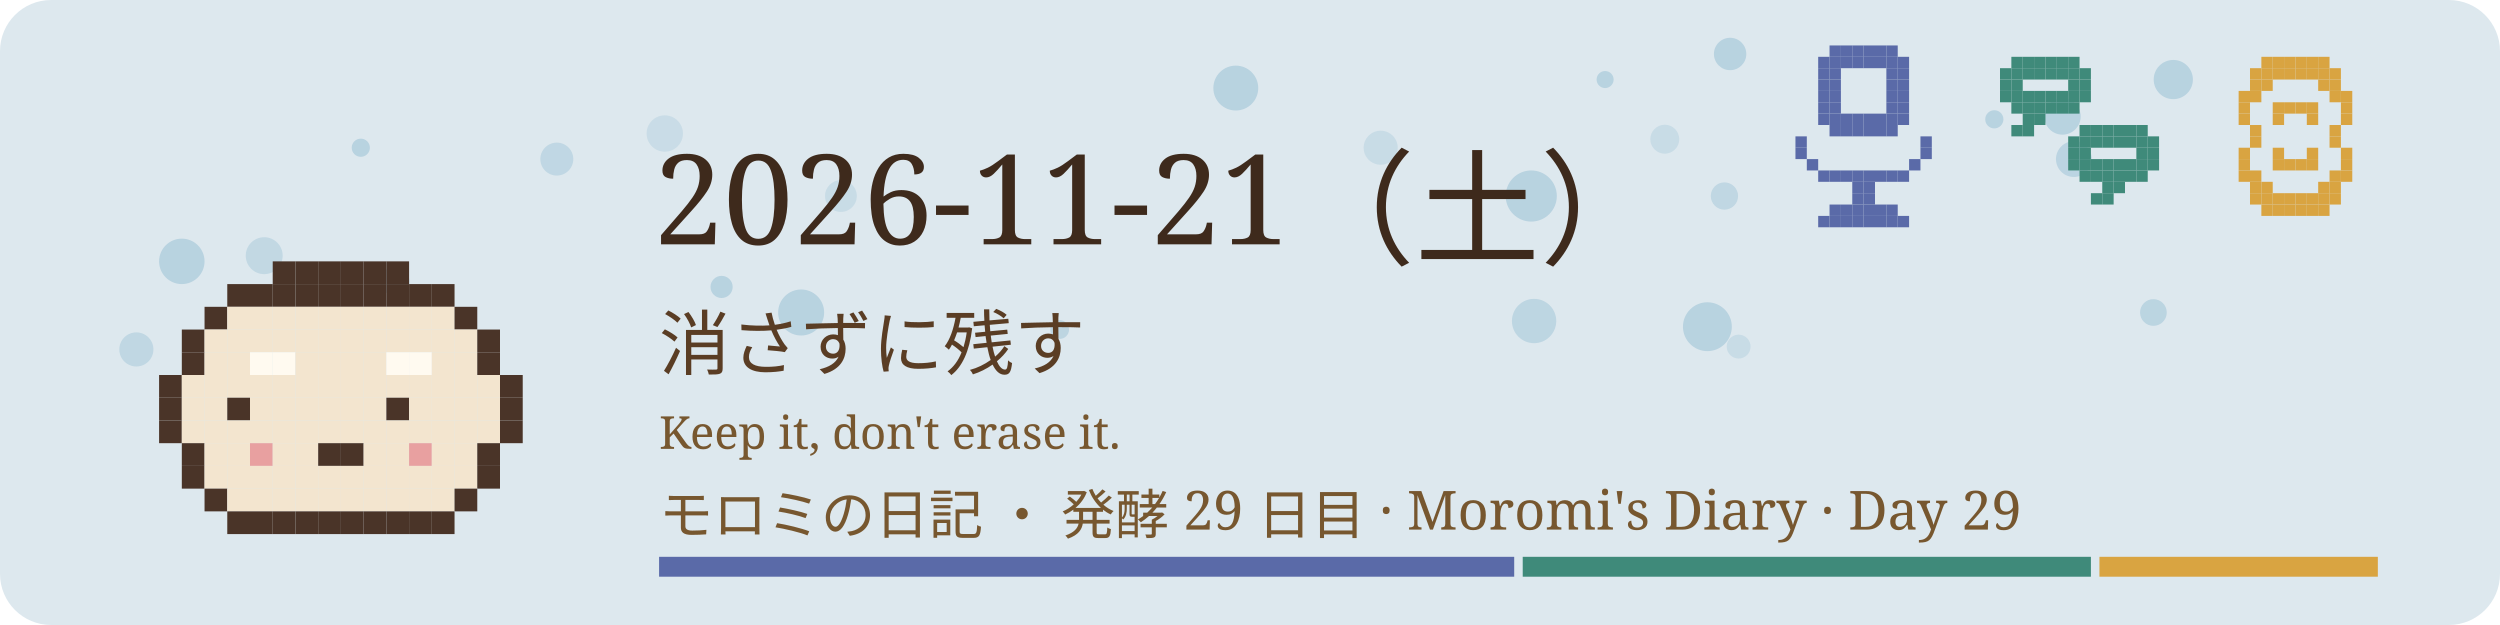
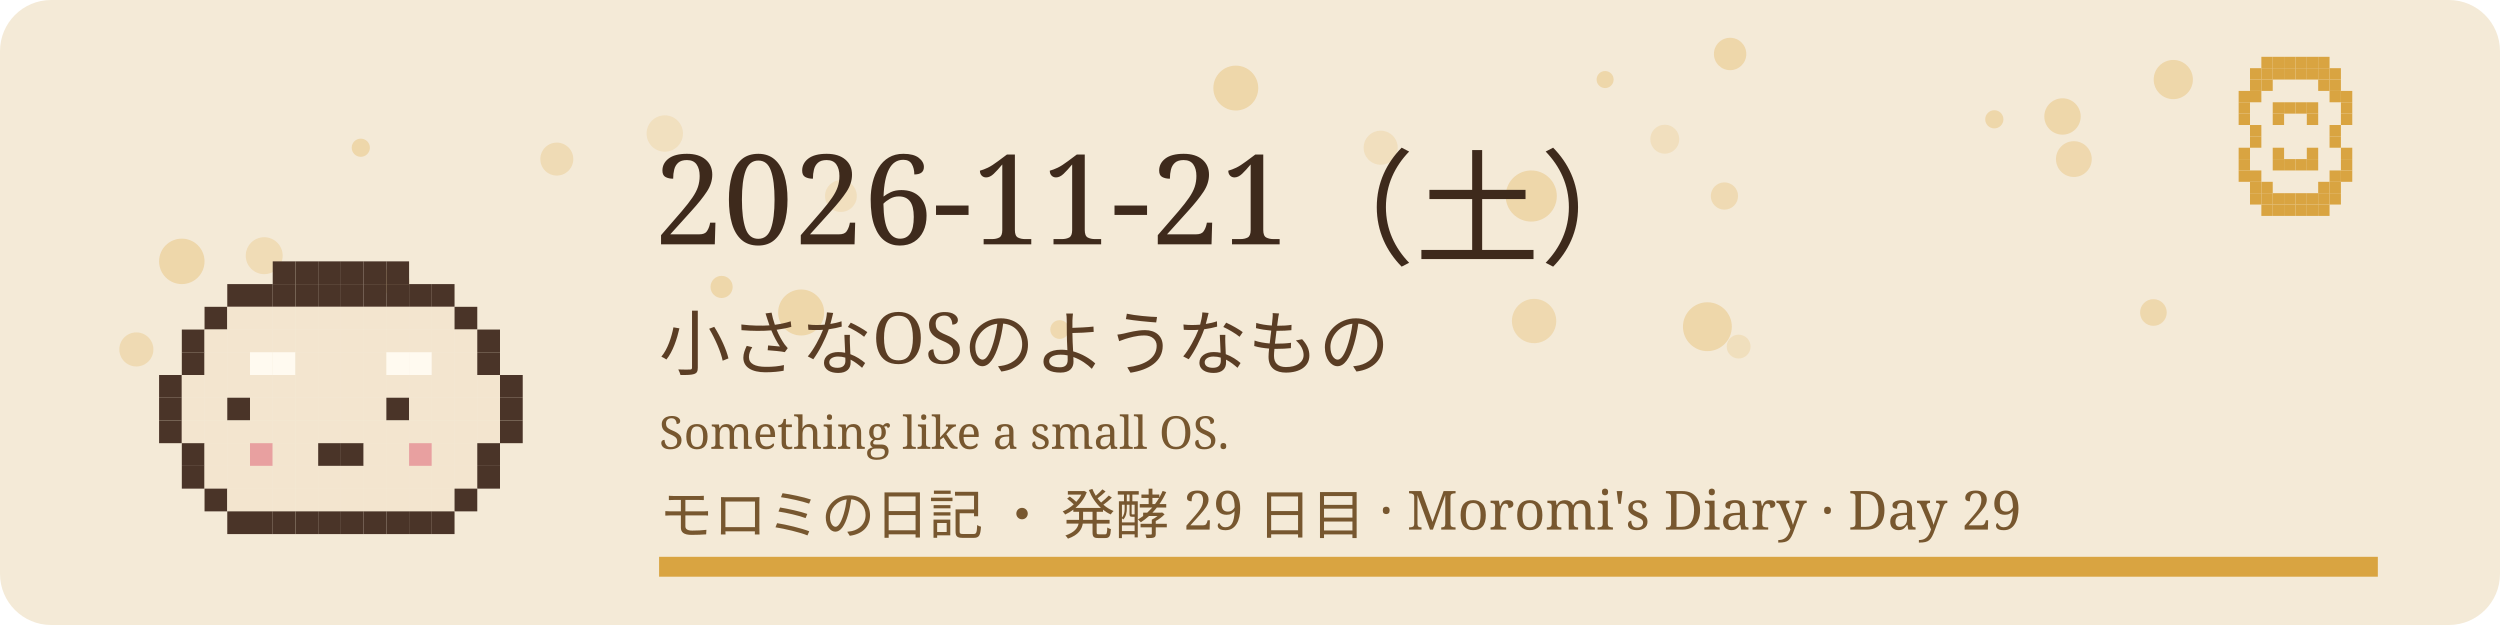
<svg xmlns="http://www.w3.org/2000/svg" width="880" height="220" viewBox="0 0 880 220">
-   <rect width="880" height="220" rx="18" fill="#dde8ee" />
-   <circle cx="758" cy="110" r="4.7" fill="#93bdd2" opacity="0.46" />
-   <circle cx="196" cy="56" r="5.8" fill="#93bdd2" opacity="0.39" />
-   <circle cx="540" cy="113" r="7.8" fill="#93bdd2" opacity="0.43" />
-   <circle cx="607" cy="69" r="4.8" fill="#93bdd2" opacity="0.40" />
-   <circle cx="612" cy="122" r="4.2" fill="#93bdd2" opacity="0.29" />
-   <circle cx="127" cy="52" r="3.2" fill="#93bdd2" opacity="0.50" />
-   <circle cx="435" cy="31" r="7.9" fill="#93bdd2" opacity="0.50" />
-   <circle cx="565" cy="28" r="3.0" fill="#93bdd2" opacity="0.50" />
-   <circle cx="296" cy="69" r="5.6" fill="#93bdd2" opacity="0.28" />
-   <circle cx="48" cy="123" r="6.0" fill="#93bdd2" opacity="0.40" />
-   <circle cx="765" cy="28" r="6.9" fill="#93bdd2" opacity="0.50" />
-   <circle cx="601" cy="115" r="8.6" fill="#93bdd2" opacity="0.50" />
-   <circle cx="373" cy="116" r="3.3" fill="#93bdd2" opacity="0.44" />
-   <circle cx="586" cy="49" r="5.1" fill="#93bdd2" opacity="0.28" />
-   <circle cx="730" cy="56" r="6.3" fill="#93bdd2" opacity="0.45" />
-   <circle cx="139" cy="99" r="5.1" fill="#93bdd2" opacity="0.50" />
-   <circle cx="702" cy="42" r="3.2" fill="#93bdd2" opacity="0.50" />
-   <circle cx="282" cy="110" r="8.1" fill="#93bdd2" opacity="0.50" />
-   <circle cx="64" cy="92" r="8.0" fill="#93bdd2" opacity="0.50" />
-   <circle cx="93" cy="90" r="6.5" fill="#93bdd2" opacity="0.37" />
-   <circle cx="254" cy="101" r="3.9" fill="#93bdd2" opacity="0.50" />
-   <circle cx="486" cy="52" r="6.0" fill="#93bdd2" opacity="0.28" />
-   <circle cx="234" cy="47" r="6.4" fill="#93bdd2" opacity="0.27" />
-   <circle cx="539" cy="69" r="9.0" fill="#93bdd2" opacity="0.50" />
-   <circle cx="726" cy="41" r="6.4" fill="#93bdd2" opacity="0.50" />
-   <circle cx="609" cy="19" r="5.7" fill="#93bdd2" opacity="0.50" />
-   <rect x="644" y="16" width="4" height="4" fill="#5a6aa8" />
-   <rect x="648" y="16" width="4" height="4" fill="#5a6aa8" />
-   <rect x="652" y="16" width="4" height="4" fill="#5a6aa8" />
-   <rect x="656" y="16" width="4" height="4" fill="#5a6aa8" />
-   <rect x="660" y="16" width="4" height="4" fill="#5a6aa8" />
-   <rect x="664" y="16" width="4" height="4" fill="#5a6aa8" />
-   <rect x="640" y="20" width="4" height="4" fill="#5a6aa8" />
-   <rect x="644" y="20" width="4" height="4" fill="#5a6aa8" />
-   <rect x="648" y="20" width="4" height="4" fill="#5a6aa8" />
-   <rect x="652" y="20" width="4" height="4" fill="#5a6aa8" />
-   <rect x="656" y="20" width="4" height="4" fill="#5a6aa8" />
-   <rect x="660" y="20" width="4" height="4" fill="#5a6aa8" />
-   <rect x="664" y="20" width="4" height="4" fill="#5a6aa8" />
-   <rect x="668" y="20" width="4" height="4" fill="#5a6aa8" />
-   <rect x="640" y="24" width="4" height="4" fill="#5a6aa8" />
-   <rect x="644" y="24" width="4" height="4" fill="#5a6aa8" />
-   <rect x="664" y="24" width="4" height="4" fill="#5a6aa8" />
-   <rect x="668" y="24" width="4" height="4" fill="#5a6aa8" />
-   <rect x="640" y="28" width="4" height="4" fill="#5a6aa8" />
-   <rect x="644" y="28" width="4" height="4" fill="#5a6aa8" />
-   <rect x="664" y="28" width="4" height="4" fill="#5a6aa8" />
-   <rect x="668" y="28" width="4" height="4" fill="#5a6aa8" />
-   <rect x="640" y="32" width="4" height="4" fill="#5a6aa8" />
-   <rect x="644" y="32" width="4" height="4" fill="#5a6aa8" />
-   <rect x="664" y="32" width="4" height="4" fill="#5a6aa8" />
-   <rect x="668" y="32" width="4" height="4" fill="#5a6aa8" />
-   <rect x="640" y="36" width="4" height="4" fill="#5a6aa8" />
-   <rect x="644" y="36" width="4" height="4" fill="#5a6aa8" />
-   <rect x="664" y="36" width="4" height="4" fill="#5a6aa8" />
-   <rect x="668" y="36" width="4" height="4" fill="#5a6aa8" />
-   <rect x="640" y="40" width="4" height="4" fill="#5a6aa8" />
-   <rect x="644" y="40" width="4" height="4" fill="#5a6aa8" />
-   <rect x="648" y="40" width="4" height="4" fill="#5a6aa8" />
-   <rect x="652" y="40" width="4" height="4" fill="#5a6aa8" />
-   <rect x="656" y="40" width="4" height="4" fill="#5a6aa8" />
-   <rect x="660" y="40" width="4" height="4" fill="#5a6aa8" />
-   <rect x="664" y="40" width="4" height="4" fill="#5a6aa8" />
-   <rect x="668" y="40" width="4" height="4" fill="#5a6aa8" />
-   <rect x="644" y="44" width="4" height="4" fill="#5a6aa8" />
-   <rect x="648" y="44" width="4" height="4" fill="#5a6aa8" />
-   <rect x="652" y="44" width="4" height="4" fill="#5a6aa8" />
-   <rect x="656" y="44" width="4" height="4" fill="#5a6aa8" />
-   <rect x="660" y="44" width="4" height="4" fill="#5a6aa8" />
-   <rect x="664" y="44" width="4" height="4" fill="#5a6aa8" />
-   <rect x="632" y="48" width="4" height="4" fill="#5a6aa8" />
-   <rect x="676" y="48" width="4" height="4" fill="#5a6aa8" />
-   <rect x="632" y="52" width="4" height="4" fill="#5a6aa8" />
-   <rect x="676" y="52" width="4" height="4" fill="#5a6aa8" />
-   <rect x="636" y="56" width="4" height="4" fill="#5a6aa8" />
-   <rect x="672" y="56" width="4" height="4" fill="#5a6aa8" />
-   <rect x="640" y="60" width="4" height="4" fill="#5a6aa8" />
-   <rect x="644" y="60" width="4" height="4" fill="#5a6aa8" />
-   <rect x="648" y="60" width="4" height="4" fill="#5a6aa8" />
-   <rect x="652" y="60" width="4" height="4" fill="#5a6aa8" />
-   <rect x="656" y="60" width="4" height="4" fill="#5a6aa8" />
-   <rect x="660" y="60" width="4" height="4" fill="#5a6aa8" />
-   <rect x="664" y="60" width="4" height="4" fill="#5a6aa8" />
-   <rect x="668" y="60" width="4" height="4" fill="#5a6aa8" />
-   <rect x="652" y="64" width="4" height="4" fill="#5a6aa8" />
-   <rect x="656" y="64" width="4" height="4" fill="#5a6aa8" />
-   <rect x="652" y="68" width="4" height="4" fill="#5a6aa8" />
-   <rect x="656" y="68" width="4" height="4" fill="#5a6aa8" />
-   <rect x="644" y="72" width="4" height="4" fill="#5a6aa8" />
-   <rect x="648" y="72" width="4" height="4" fill="#5a6aa8" />
-   <rect x="652" y="72" width="4" height="4" fill="#5a6aa8" />
-   <rect x="656" y="72" width="4" height="4" fill="#5a6aa8" />
-   <rect x="660" y="72" width="4" height="4" fill="#5a6aa8" />
-   <rect x="664" y="72" width="4" height="4" fill="#5a6aa8" />
-   <rect x="640" y="76" width="4" height="4" fill="#5a6aa8" />
-   <rect x="644" y="76" width="4" height="4" fill="#5a6aa8" />
-   <rect x="648" y="76" width="4" height="4" fill="#5a6aa8" />
-   <rect x="652" y="76" width="4" height="4" fill="#5a6aa8" />
-   <rect x="656" y="76" width="4" height="4" fill="#5a6aa8" />
-   <rect x="660" y="76" width="4" height="4" fill="#5a6aa8" />
-   <rect x="664" y="76" width="4" height="4" fill="#5a6aa8" />
-   <rect x="668" y="76" width="4" height="4" fill="#5a6aa8" />
-   <rect x="708" y="20" width="4" height="4" fill="#3f8a7a" />
-   <rect x="712" y="20" width="4" height="4" fill="#3f8a7a" />
-   <rect x="716" y="20" width="4" height="4" fill="#3f8a7a" />
-   <rect x="720" y="20" width="4" height="4" fill="#3f8a7a" />
-   <rect x="724" y="20" width="4" height="4" fill="#3f8a7a" />
-   <rect x="728" y="20" width="4" height="4" fill="#3f8a7a" />
-   <rect x="704" y="24" width="4" height="4" fill="#3f8a7a" />
-   <rect x="708" y="24" width="4" height="4" fill="#3f8a7a" />
-   <rect x="712" y="24" width="4" height="4" fill="#3f8a7a" />
-   <rect x="716" y="24" width="4" height="4" fill="#3f8a7a" />
-   <rect x="720" y="24" width="4" height="4" fill="#3f8a7a" />
-   <rect x="724" y="24" width="4" height="4" fill="#3f8a7a" />
-   <rect x="728" y="24" width="4" height="4" fill="#3f8a7a" />
-   <rect x="732" y="24" width="4" height="4" fill="#3f8a7a" />
-   <rect x="704" y="28" width="4" height="4" fill="#3f8a7a" />
-   <rect x="708" y="28" width="4" height="4" fill="#3f8a7a" />
-   <rect x="728" y="28" width="4" height="4" fill="#3f8a7a" />
-   <rect x="732" y="28" width="4" height="4" fill="#3f8a7a" />
-   <rect x="704" y="32" width="4" height="4" fill="#3f8a7a" />
-   <rect x="708" y="32" width="4" height="4" fill="#3f8a7a" />
-   <rect x="712" y="32" width="4" height="4" fill="#3f8a7a" />
-   <rect x="716" y="32" width="4" height="4" fill="#3f8a7a" />
-   <rect x="720" y="32" width="4" height="4" fill="#3f8a7a" />
-   <rect x="724" y="32" width="4" height="4" fill="#3f8a7a" />
-   <rect x="728" y="32" width="4" height="4" fill="#3f8a7a" />
-   <rect x="732" y="32" width="4" height="4" fill="#3f8a7a" />
-   <rect x="708" y="36" width="4" height="4" fill="#3f8a7a" />
-   <rect x="712" y="36" width="4" height="4" fill="#3f8a7a" />
-   <rect x="716" y="36" width="4" height="4" fill="#3f8a7a" />
-   <rect x="720" y="36" width="4" height="4" fill="#3f8a7a" />
-   <rect x="724" y="36" width="4" height="4" fill="#3f8a7a" />
-   <rect x="728" y="36" width="4" height="4" fill="#3f8a7a" />
-   <rect x="712" y="40" width="4" height="4" fill="#3f8a7a" />
-   <rect x="716" y="40" width="4" height="4" fill="#3f8a7a" />
-   <rect x="708" y="44" width="4" height="4" fill="#3f8a7a" />
-   <rect x="712" y="44" width="4" height="4" fill="#3f8a7a" />
-   <rect x="732" y="44" width="4" height="4" fill="#3f8a7a" />
-   <rect x="736" y="44" width="4" height="4" fill="#3f8a7a" />
-   <rect x="740" y="44" width="4" height="4" fill="#3f8a7a" />
-   <rect x="744" y="44" width="4" height="4" fill="#3f8a7a" />
-   <rect x="748" y="44" width="4" height="4" fill="#3f8a7a" />
-   <rect x="752" y="44" width="4" height="4" fill="#3f8a7a" />
-   <rect x="728" y="48" width="4" height="4" fill="#3f8a7a" />
-   <rect x="732" y="48" width="4" height="4" fill="#3f8a7a" />
-   <rect x="736" y="48" width="4" height="4" fill="#3f8a7a" />
-   <rect x="740" y="48" width="4" height="4" fill="#3f8a7a" />
-   <rect x="744" y="48" width="4" height="4" fill="#3f8a7a" />
-   <rect x="748" y="48" width="4" height="4" fill="#3f8a7a" />
-   <rect x="752" y="48" width="4" height="4" fill="#3f8a7a" />
-   <rect x="756" y="48" width="4" height="4" fill="#3f8a7a" />
-   <rect x="728" y="52" width="4" height="4" fill="#3f8a7a" />
-   <rect x="732" y="52" width="4" height="4" fill="#3f8a7a" />
-   <rect x="752" y="52" width="4" height="4" fill="#3f8a7a" />
-   <rect x="756" y="52" width="4" height="4" fill="#3f8a7a" />
-   <rect x="728" y="56" width="4" height="4" fill="#3f8a7a" />
-   <rect x="732" y="56" width="4" height="4" fill="#3f8a7a" />
-   <rect x="736" y="56" width="4" height="4" fill="#3f8a7a" />
-   <rect x="740" y="56" width="4" height="4" fill="#3f8a7a" />
-   <rect x="744" y="56" width="4" height="4" fill="#3f8a7a" />
-   <rect x="748" y="56" width="4" height="4" fill="#3f8a7a" />
-   <rect x="752" y="56" width="4" height="4" fill="#3f8a7a" />
-   <rect x="756" y="56" width="4" height="4" fill="#3f8a7a" />
-   <rect x="732" y="60" width="4" height="4" fill="#3f8a7a" />
-   <rect x="736" y="60" width="4" height="4" fill="#3f8a7a" />
-   <rect x="740" y="60" width="4" height="4" fill="#3f8a7a" />
-   <rect x="744" y="60" width="4" height="4" fill="#3f8a7a" />
-   <rect x="748" y="60" width="4" height="4" fill="#3f8a7a" />
-   <rect x="752" y="60" width="4" height="4" fill="#3f8a7a" />
-   <rect x="740" y="64" width="4" height="4" fill="#3f8a7a" />
-   <rect x="744" y="64" width="4" height="4" fill="#3f8a7a" />
-   <rect x="736" y="68" width="4" height="4" fill="#3f8a7a" />
-   <rect x="740" y="68" width="4" height="4" fill="#3f8a7a" />
+   <rect width="880" height="220" rx="18" fill="#f4ead7" />
+   <circle cx="758" cy="110" r="4.7" fill="#e8c37d" opacity="0.46" />
+   <circle cx="196" cy="56" r="5.8" fill="#e8c37d" opacity="0.39" />
+   <circle cx="540" cy="113" r="7.8" fill="#e8c37d" opacity="0.43" />
+   <circle cx="607" cy="69" r="4.8" fill="#e8c37d" opacity="0.40" />
+   <circle cx="612" cy="122" r="4.2" fill="#e8c37d" opacity="0.29" />
+   <circle cx="127" cy="52" r="3.2" fill="#e8c37d" opacity="0.50" />
+   <circle cx="435" cy="31" r="7.9" fill="#e8c37d" opacity="0.50" />
+   <circle cx="565" cy="28" r="3.0" fill="#e8c37d" opacity="0.50" />
+   <circle cx="296" cy="69" r="5.6" fill="#e8c37d" opacity="0.28" />
+   <circle cx="48" cy="123" r="6.0" fill="#e8c37d" opacity="0.40" />
+   <circle cx="765" cy="28" r="6.9" fill="#e8c37d" opacity="0.50" />
+   <circle cx="601" cy="115" r="8.6" fill="#e8c37d" opacity="0.50" />
+   <circle cx="373" cy="116" r="3.3" fill="#e8c37d" opacity="0.44" />
+   <circle cx="586" cy="49" r="5.1" fill="#e8c37d" opacity="0.28" />
+   <circle cx="730" cy="56" r="6.3" fill="#e8c37d" opacity="0.45" />
+   <circle cx="139" cy="99" r="5.1" fill="#e8c37d" opacity="0.50" />
+   <circle cx="702" cy="42" r="3.2" fill="#e8c37d" opacity="0.50" />
+   <circle cx="282" cy="110" r="8.1" fill="#e8c37d" opacity="0.50" />
+   <circle cx="64" cy="92" r="8.0" fill="#e8c37d" opacity="0.50" />
+   <circle cx="93" cy="90" r="6.5" fill="#e8c37d" opacity="0.37" />
+   <circle cx="254" cy="101" r="3.9" fill="#e8c37d" opacity="0.50" />
+   <circle cx="486" cy="52" r="6.0" fill="#e8c37d" opacity="0.28" />
+   <circle cx="234" cy="47" r="6.4" fill="#e8c37d" opacity="0.27" />
+   <circle cx="539" cy="69" r="9.0" fill="#e8c37d" opacity="0.50" />
+   <circle cx="726" cy="41" r="6.4" fill="#e8c37d" opacity="0.50" />
+   <circle cx="609" cy="19" r="5.7" fill="#e8c37d" opacity="0.50" />
  <rect x="796" y="20" width="4" height="4" fill="#d9a441" />
  <rect x="800" y="20" width="4" height="4" fill="#d9a441" />
  <rect x="804" y="20" width="4" height="4" fill="#d9a441" />
  <rect x="808" y="20" width="4" height="4" fill="#d9a441" />
  <rect x="812" y="20" width="4" height="4" fill="#d9a441" />
  <rect x="816" y="20" width="4" height="4" fill="#d9a441" />
  <rect x="792" y="24" width="4" height="4" fill="#d9a441" />
  <rect x="796" y="24" width="4" height="4" fill="#d9a441" />
  <rect x="800" y="24" width="4" height="4" fill="#d9a441" />
  <rect x="804" y="24" width="4" height="4" fill="#d9a441" />
  <rect x="808" y="24" width="4" height="4" fill="#d9a441" />
  <rect x="812" y="24" width="4" height="4" fill="#d9a441" />
  <rect x="816" y="24" width="4" height="4" fill="#d9a441" />
  <rect x="820" y="24" width="4" height="4" fill="#d9a441" />
  <rect x="792" y="28" width="4" height="4" fill="#d9a441" />
  <rect x="796" y="28" width="4" height="4" fill="#d9a441" />
  <rect x="816" y="28" width="4" height="4" fill="#d9a441" />
  <rect x="820" y="28" width="4" height="4" fill="#d9a441" />
  <rect x="788" y="32" width="4" height="4" fill="#d9a441" />
  <rect x="792" y="32" width="4" height="4" fill="#d9a441" />
  <rect x="820" y="32" width="4" height="4" fill="#d9a441" />
  <rect x="824" y="32" width="4" height="4" fill="#d9a441" />
  <rect x="788" y="36" width="4" height="4" fill="#d9a441" />
  <rect x="800" y="36" width="4" height="4" fill="#d9a441" />
  <rect x="804" y="36" width="4" height="4" fill="#d9a441" />
  <rect x="808" y="36" width="4" height="4" fill="#d9a441" />
  <rect x="812" y="36" width="4" height="4" fill="#d9a441" />
  <rect x="824" y="36" width="4" height="4" fill="#d9a441" />
  <rect x="788" y="40" width="4" height="4" fill="#d9a441" />
  <rect x="800" y="40" width="4" height="4" fill="#d9a441" />
  <rect x="812" y="40" width="4" height="4" fill="#d9a441" />
  <rect x="824" y="40" width="4" height="4" fill="#d9a441" />
  <rect x="792" y="44" width="4" height="4" fill="#d9a441" />
  <rect x="820" y="44" width="4" height="4" fill="#d9a441" />
  <rect x="792" y="48" width="4" height="4" fill="#d9a441" />
  <rect x="820" y="48" width="4" height="4" fill="#d9a441" />
  <rect x="788" y="52" width="4" height="4" fill="#d9a441" />
  <rect x="800" y="52" width="4" height="4" fill="#d9a441" />
  <rect x="812" y="52" width="4" height="4" fill="#d9a441" />
  <rect x="824" y="52" width="4" height="4" fill="#d9a441" />
  <rect x="788" y="56" width="4" height="4" fill="#d9a441" />
  <rect x="800" y="56" width="4" height="4" fill="#d9a441" />
  <rect x="804" y="56" width="4" height="4" fill="#d9a441" />
  <rect x="808" y="56" width="4" height="4" fill="#d9a441" />
  <rect x="812" y="56" width="4" height="4" fill="#d9a441" />
  <rect x="824" y="56" width="4" height="4" fill="#d9a441" />
  <rect x="788" y="60" width="4" height="4" fill="#d9a441" />
  <rect x="792" y="60" width="4" height="4" fill="#d9a441" />
  <rect x="820" y="60" width="4" height="4" fill="#d9a441" />
  <rect x="824" y="60" width="4" height="4" fill="#d9a441" />
  <rect x="792" y="64" width="4" height="4" fill="#d9a441" />
  <rect x="796" y="64" width="4" height="4" fill="#d9a441" />
  <rect x="816" y="64" width="4" height="4" fill="#d9a441" />
  <rect x="820" y="64" width="4" height="4" fill="#d9a441" />
  <rect x="792" y="68" width="4" height="4" fill="#d9a441" />
  <rect x="796" y="68" width="4" height="4" fill="#d9a441" />
  <rect x="800" y="68" width="4" height="4" fill="#d9a441" />
  <rect x="804" y="68" width="4" height="4" fill="#d9a441" />
  <rect x="808" y="68" width="4" height="4" fill="#d9a441" />
  <rect x="812" y="68" width="4" height="4" fill="#d9a441" />
  <rect x="816" y="68" width="4" height="4" fill="#d9a441" />
  <rect x="820" y="68" width="4" height="4" fill="#d9a441" />
  <rect x="796" y="72" width="4" height="4" fill="#d9a441" />
  <rect x="800" y="72" width="4" height="4" fill="#d9a441" />
  <rect x="804" y="72" width="4" height="4" fill="#d9a441" />
  <rect x="808" y="72" width="4" height="4" fill="#d9a441" />
  <rect x="812" y="72" width="4" height="4" fill="#d9a441" />
  <rect x="816" y="72" width="4" height="4" fill="#d9a441" />
  <rect x="96" y="92" width="8" height="8" fill="#4a3428" />
  <rect x="104" y="92" width="8" height="8" fill="#4a3428" />
  <rect x="112" y="92" width="8" height="8" fill="#4a3428" />
  <rect x="120" y="92" width="8" height="8" fill="#4a3428" />
  <rect x="128" y="92" width="8" height="8" fill="#4a3428" />
  <rect x="136" y="92" width="8" height="8" fill="#4a3428" />
  <rect x="80" y="100" width="8" height="8" fill="#4a3428" />
  <rect x="88" y="100" width="8" height="8" fill="#4a3428" />
  <rect x="96" y="100" width="8" height="8" fill="#4a3428" />
  <rect x="104" y="100" width="8" height="8" fill="#4a3428" />
  <rect x="112" y="100" width="8" height="8" fill="#4a3428" />
  <rect x="120" y="100" width="8" height="8" fill="#4a3428" />
  <rect x="128" y="100" width="8" height="8" fill="#4a3428" />
  <rect x="136" y="100" width="8" height="8" fill="#4a3428" />
  <rect x="144" y="100" width="8" height="8" fill="#4a3428" />
  <rect x="152" y="100" width="8" height="8" fill="#4a3428" />
  <rect x="72" y="108" width="8" height="8" fill="#4a3428" />
  <rect x="80" y="108" width="8" height="8" fill="#f3e5cf" />
  <rect x="88" y="108" width="8" height="8" fill="#f3e5cf" />
  <rect x="96" y="108" width="8" height="8" fill="#f3e5cf" />
  <rect x="104" y="108" width="8" height="8" fill="#f3e5cf" />
  <rect x="112" y="108" width="8" height="8" fill="#f3e5cf" />
  <rect x="120" y="108" width="8" height="8" fill="#f3e5cf" />
  <rect x="128" y="108" width="8" height="8" fill="#f3e5cf" />
  <rect x="136" y="108" width="8" height="8" fill="#f3e5cf" />
  <rect x="144" y="108" width="8" height="8" fill="#f3e5cf" />
  <rect x="152" y="108" width="8" height="8" fill="#f3e5cf" />
  <rect x="160" y="108" width="8" height="8" fill="#4a3428" />
  <rect x="64" y="116" width="8" height="8" fill="#4a3428" />
  <rect x="72" y="116" width="8" height="8" fill="#f3e5cf" />
  <rect x="80" y="116" width="8" height="8" fill="#f3e5cf" />
  <rect x="88" y="116" width="8" height="8" fill="#f3e5cf" />
  <rect x="96" y="116" width="8" height="8" fill="#f3e5cf" />
  <rect x="104" y="116" width="8" height="8" fill="#f3e5cf" />
  <rect x="112" y="116" width="8" height="8" fill="#f3e5cf" />
  <rect x="120" y="116" width="8" height="8" fill="#f3e5cf" />
  <rect x="128" y="116" width="8" height="8" fill="#f3e5cf" />
  <rect x="136" y="116" width="8" height="8" fill="#f3e5cf" />
  <rect x="144" y="116" width="8" height="8" fill="#f3e5cf" />
  <rect x="152" y="116" width="8" height="8" fill="#f3e5cf" />
  <rect x="160" y="116" width="8" height="8" fill="#f3e5cf" />
  <rect x="168" y="116" width="8" height="8" fill="#4a3428" />
  <rect x="64" y="124" width="8" height="8" fill="#4a3428" />
  <rect x="72" y="124" width="8" height="8" fill="#f3e5cf" />
  <rect x="80" y="124" width="8" height="8" fill="#f3e5cf" />
  <rect x="88" y="124" width="8" height="8" fill="#fffaf0" />
  <rect x="96" y="124" width="8" height="8" fill="#fffaf0" />
  <rect x="104" y="124" width="8" height="8" fill="#f3e5cf" />
  <rect x="112" y="124" width="8" height="8" fill="#f3e5cf" />
  <rect x="120" y="124" width="8" height="8" fill="#f3e5cf" />
  <rect x="128" y="124" width="8" height="8" fill="#f3e5cf" />
  <rect x="136" y="124" width="8" height="8" fill="#fffaf0" />
  <rect x="144" y="124" width="8" height="8" fill="#fffaf0" />
  <rect x="152" y="124" width="8" height="8" fill="#f3e5cf" />
  <rect x="160" y="124" width="8" height="8" fill="#f3e5cf" />
  <rect x="168" y="124" width="8" height="8" fill="#4a3428" />
  <rect x="56" y="132" width="8" height="8" fill="#4a3428" />
  <rect x="64" y="132" width="8" height="8" fill="#f3e5cf" />
  <rect x="72" y="132" width="8" height="8" fill="#f3e5cf" />
  <rect x="80" y="132" width="8" height="8" fill="#f3e5cf" />
  <rect x="88" y="132" width="8" height="8" fill="#f3e5cf" />
  <rect x="96" y="132" width="8" height="8" fill="#f3e5cf" />
  <rect x="104" y="132" width="8" height="8" fill="#f3e5cf" />
  <rect x="112" y="132" width="8" height="8" fill="#f3e5cf" />
  <rect x="120" y="132" width="8" height="8" fill="#f3e5cf" />
  <rect x="128" y="132" width="8" height="8" fill="#f3e5cf" />
  <rect x="136" y="132" width="8" height="8" fill="#f3e5cf" />
  <rect x="144" y="132" width="8" height="8" fill="#f3e5cf" />
  <rect x="152" y="132" width="8" height="8" fill="#f3e5cf" />
  <rect x="160" y="132" width="8" height="8" fill="#f3e5cf" />
  <rect x="168" y="132" width="8" height="8" fill="#f3e5cf" />
  <rect x="176" y="132" width="8" height="8" fill="#4a3428" />
  <rect x="56" y="140" width="8" height="8" fill="#4a3428" />
  <rect x="64" y="140" width="8" height="8" fill="#f3e5cf" />
  <rect x="72" y="140" width="8" height="8" fill="#f3e5cf" />
  <rect x="80" y="140" width="8" height="8" fill="#4a3428" />
  <rect x="88" y="140" width="8" height="8" fill="#f3e5cf" />
  <rect x="96" y="140" width="8" height="8" fill="#f3e5cf" />
  <rect x="104" y="140" width="8" height="8" fill="#f3e5cf" />
  <rect x="112" y="140" width="8" height="8" fill="#f3e5cf" />
  <rect x="120" y="140" width="8" height="8" fill="#f3e5cf" />
  <rect x="128" y="140" width="8" height="8" fill="#f3e5cf" />
  <rect x="136" y="140" width="8" height="8" fill="#4a3428" />
  <rect x="144" y="140" width="8" height="8" fill="#f3e5cf" />
  <rect x="152" y="140" width="8" height="8" fill="#f3e5cf" />
  <rect x="160" y="140" width="8" height="8" fill="#f3e5cf" />
  <rect x="168" y="140" width="8" height="8" fill="#f3e5cf" />
  <rect x="176" y="140" width="8" height="8" fill="#4a3428" />
  <rect x="56" y="148" width="8" height="8" fill="#4a3428" />
  <rect x="64" y="148" width="8" height="8" fill="#f3e5cf" />
  <rect x="72" y="148" width="8" height="8" fill="#f3e5cf" />
  <rect x="80" y="148" width="8" height="8" fill="#f3e5cf" />
  <rect x="88" y="148" width="8" height="8" fill="#f3e5cf" />
  <rect x="96" y="148" width="8" height="8" fill="#f3e5cf" />
  <rect x="104" y="148" width="8" height="8" fill="#f3e5cf" />
  <rect x="112" y="148" width="8" height="8" fill="#f3e5cf" />
  <rect x="120" y="148" width="8" height="8" fill="#f3e5cf" />
  <rect x="128" y="148" width="8" height="8" fill="#f3e5cf" />
  <rect x="136" y="148" width="8" height="8" fill="#f3e5cf" />
  <rect x="144" y="148" width="8" height="8" fill="#f3e5cf" />
  <rect x="152" y="148" width="8" height="8" fill="#f3e5cf" />
  <rect x="160" y="148" width="8" height="8" fill="#f3e5cf" />
  <rect x="168" y="148" width="8" height="8" fill="#f3e5cf" />
  <rect x="176" y="148" width="8" height="8" fill="#4a3428" />
  <rect x="64" y="156" width="8" height="8" fill="#4a3428" />
  <rect x="72" y="156" width="8" height="8" fill="#f3e5cf" />
  <rect x="80" y="156" width="8" height="8" fill="#f3e5cf" />
  <rect x="88" y="156" width="8" height="8" fill="#e8a0a0" />
  <rect x="96" y="156" width="8" height="8" fill="#f3e5cf" />
  <rect x="104" y="156" width="8" height="8" fill="#f3e5cf" />
  <rect x="112" y="156" width="8" height="8" fill="#4a3428" />
  <rect x="120" y="156" width="8" height="8" fill="#4a3428" />
  <rect x="128" y="156" width="8" height="8" fill="#f3e5cf" />
  <rect x="136" y="156" width="8" height="8" fill="#f3e5cf" />
  <rect x="144" y="156" width="8" height="8" fill="#e8a0a0" />
  <rect x="152" y="156" width="8" height="8" fill="#f3e5cf" />
  <rect x="160" y="156" width="8" height="8" fill="#f3e5cf" />
  <rect x="168" y="156" width="8" height="8" fill="#4a3428" />
  <rect x="64" y="164" width="8" height="8" fill="#4a3428" />
  <rect x="72" y="164" width="8" height="8" fill="#f3e5cf" />
  <rect x="80" y="164" width="8" height="8" fill="#f3e5cf" />
  <rect x="88" y="164" width="8" height="8" fill="#f3e5cf" />
  <rect x="96" y="164" width="8" height="8" fill="#f3e5cf" />
  <rect x="104" y="164" width="8" height="8" fill="#f3e5cf" />
  <rect x="112" y="164" width="8" height="8" fill="#f3e5cf" />
  <rect x="120" y="164" width="8" height="8" fill="#f3e5cf" />
  <rect x="128" y="164" width="8" height="8" fill="#f3e5cf" />
  <rect x="136" y="164" width="8" height="8" fill="#f3e5cf" />
  <rect x="144" y="164" width="8" height="8" fill="#f3e5cf" />
  <rect x="152" y="164" width="8" height="8" fill="#f3e5cf" />
  <rect x="160" y="164" width="8" height="8" fill="#f3e5cf" />
  <rect x="168" y="164" width="8" height="8" fill="#4a3428" />
  <rect x="72" y="172" width="8" height="8" fill="#4a3428" />
  <rect x="80" y="172" width="8" height="8" fill="#f3e5cf" />
  <rect x="88" y="172" width="8" height="8" fill="#f3e5cf" />
  <rect x="96" y="172" width="8" height="8" fill="#f3e5cf" />
  <rect x="104" y="172" width="8" height="8" fill="#f3e5cf" />
  <rect x="112" y="172" width="8" height="8" fill="#f3e5cf" />
  <rect x="120" y="172" width="8" height="8" fill="#f3e5cf" />
  <rect x="128" y="172" width="8" height="8" fill="#f3e5cf" />
  <rect x="136" y="172" width="8" height="8" fill="#f3e5cf" />
  <rect x="144" y="172" width="8" height="8" fill="#f3e5cf" />
  <rect x="152" y="172" width="8" height="8" fill="#f3e5cf" />
  <rect x="160" y="172" width="8" height="8" fill="#4a3428" />
  <rect x="80" y="180" width="8" height="8" fill="#4a3428" />
  <rect x="88" y="180" width="8" height="8" fill="#4a3428" />
  <rect x="96" y="180" width="8" height="8" fill="#4a3428" />
  <rect x="104" y="180" width="8" height="8" fill="#4a3428" />
  <rect x="112" y="180" width="8" height="8" fill="#4a3428" />
  <rect x="120" y="180" width="8" height="8" fill="#4a3428" />
  <rect x="128" y="180" width="8" height="8" fill="#4a3428" />
  <rect x="136" y="180" width="8" height="8" fill="#4a3428" />
  <rect x="144" y="180" width="8" height="8" fill="#4a3428" />
  <rect x="152" y="180" width="8" height="8" fill="#4a3428" />
  <text x="230" y="86" font-family="serif" font-size="44" fill="#3e2a1c">2026-11-21（土）</text>
-   <text x="232" y="130" font-family="serif" font-size="25" fill="#5a3d24">消さずに残す</text>
-   <text x="232" y="158" font-family="serif" font-size="16" fill="#77572f">Keep it, don't erase it.</text>
+   <text x="232" y="130" font-family="serif" font-size="25" fill="#5a3d24">小さなOSのようなもの</text>
+   <text x="232" y="158" font-family="serif" font-size="16" fill="#77572f">Something like a small OS.</text>
  <text x="232" y="188" font-family="serif" font-size="19" fill="#77572f">モロミの日記 ・ 発酵 29 日目 · Moromi's Diary · Day 29</text>
-   <rect x="232" y="196" width="301" height="7" fill="#5a6aa8" />
-   <rect x="536" y="196" width="200" height="7" fill="#3f8a7a" />
-   <rect x="739" y="196" width="98" height="7" fill="#d9a441" />
+   <rect x="232" y="196" width="605" height="7" fill="#d9a441" />
</svg>
